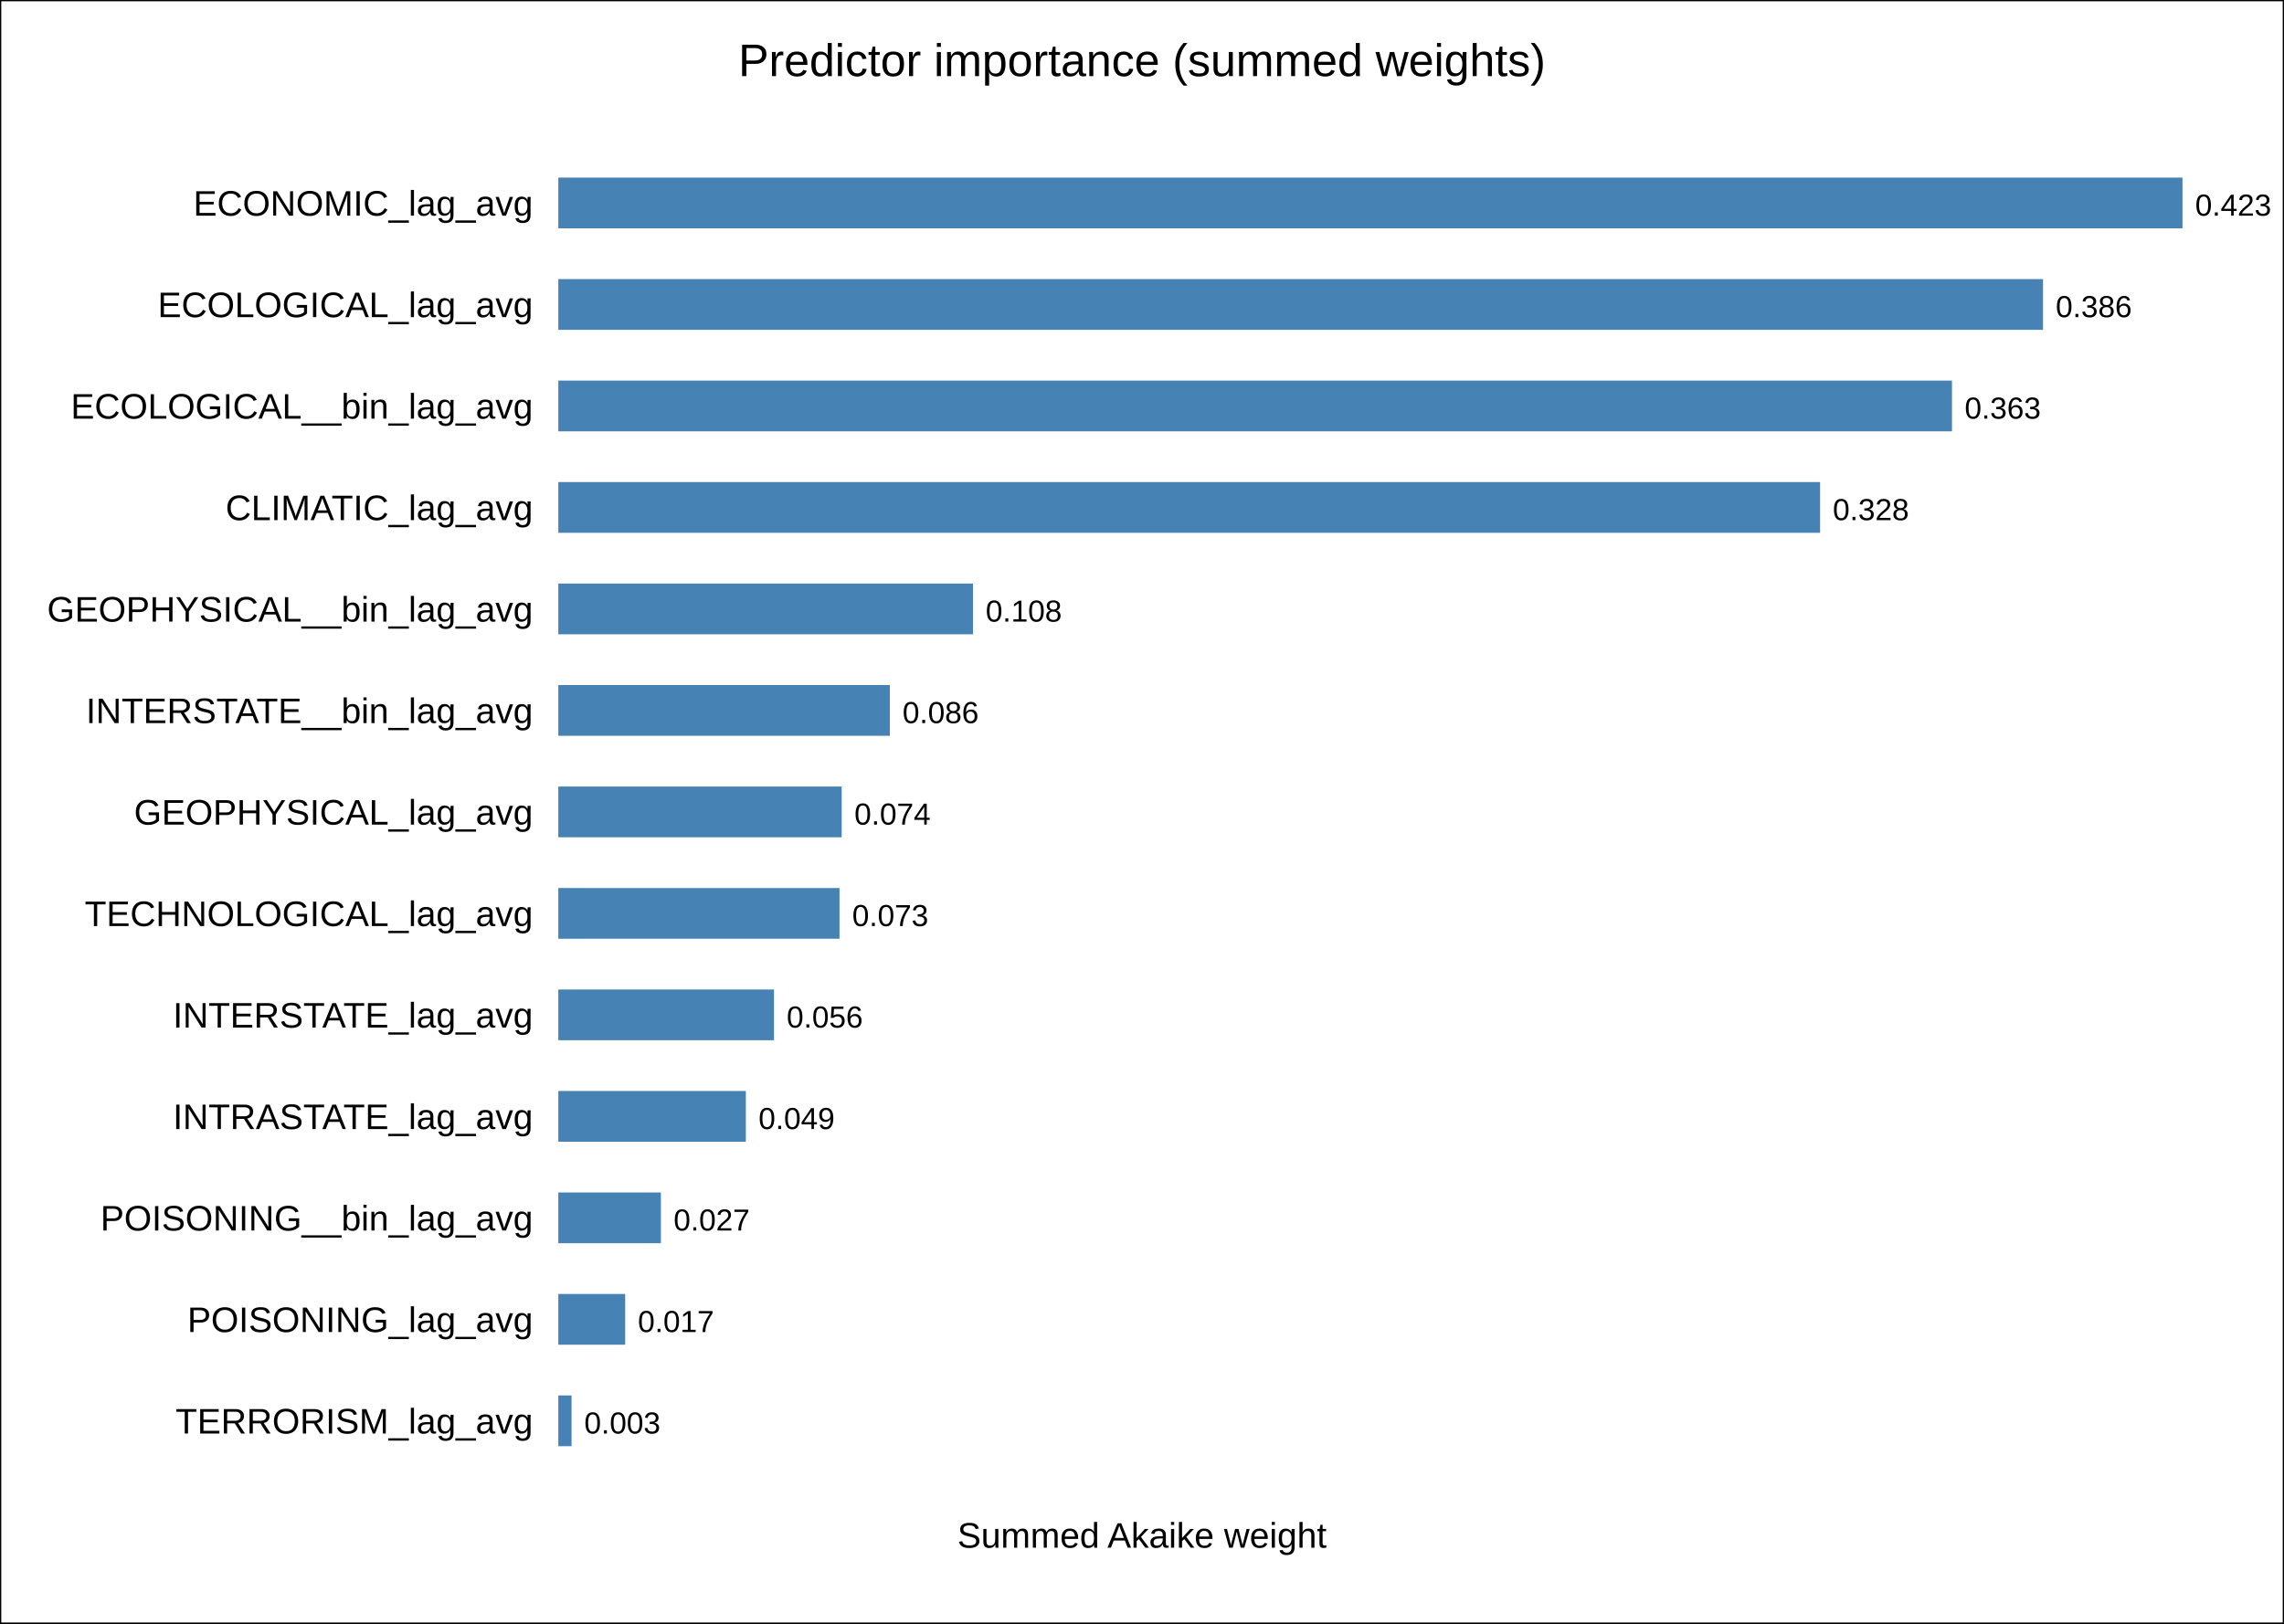
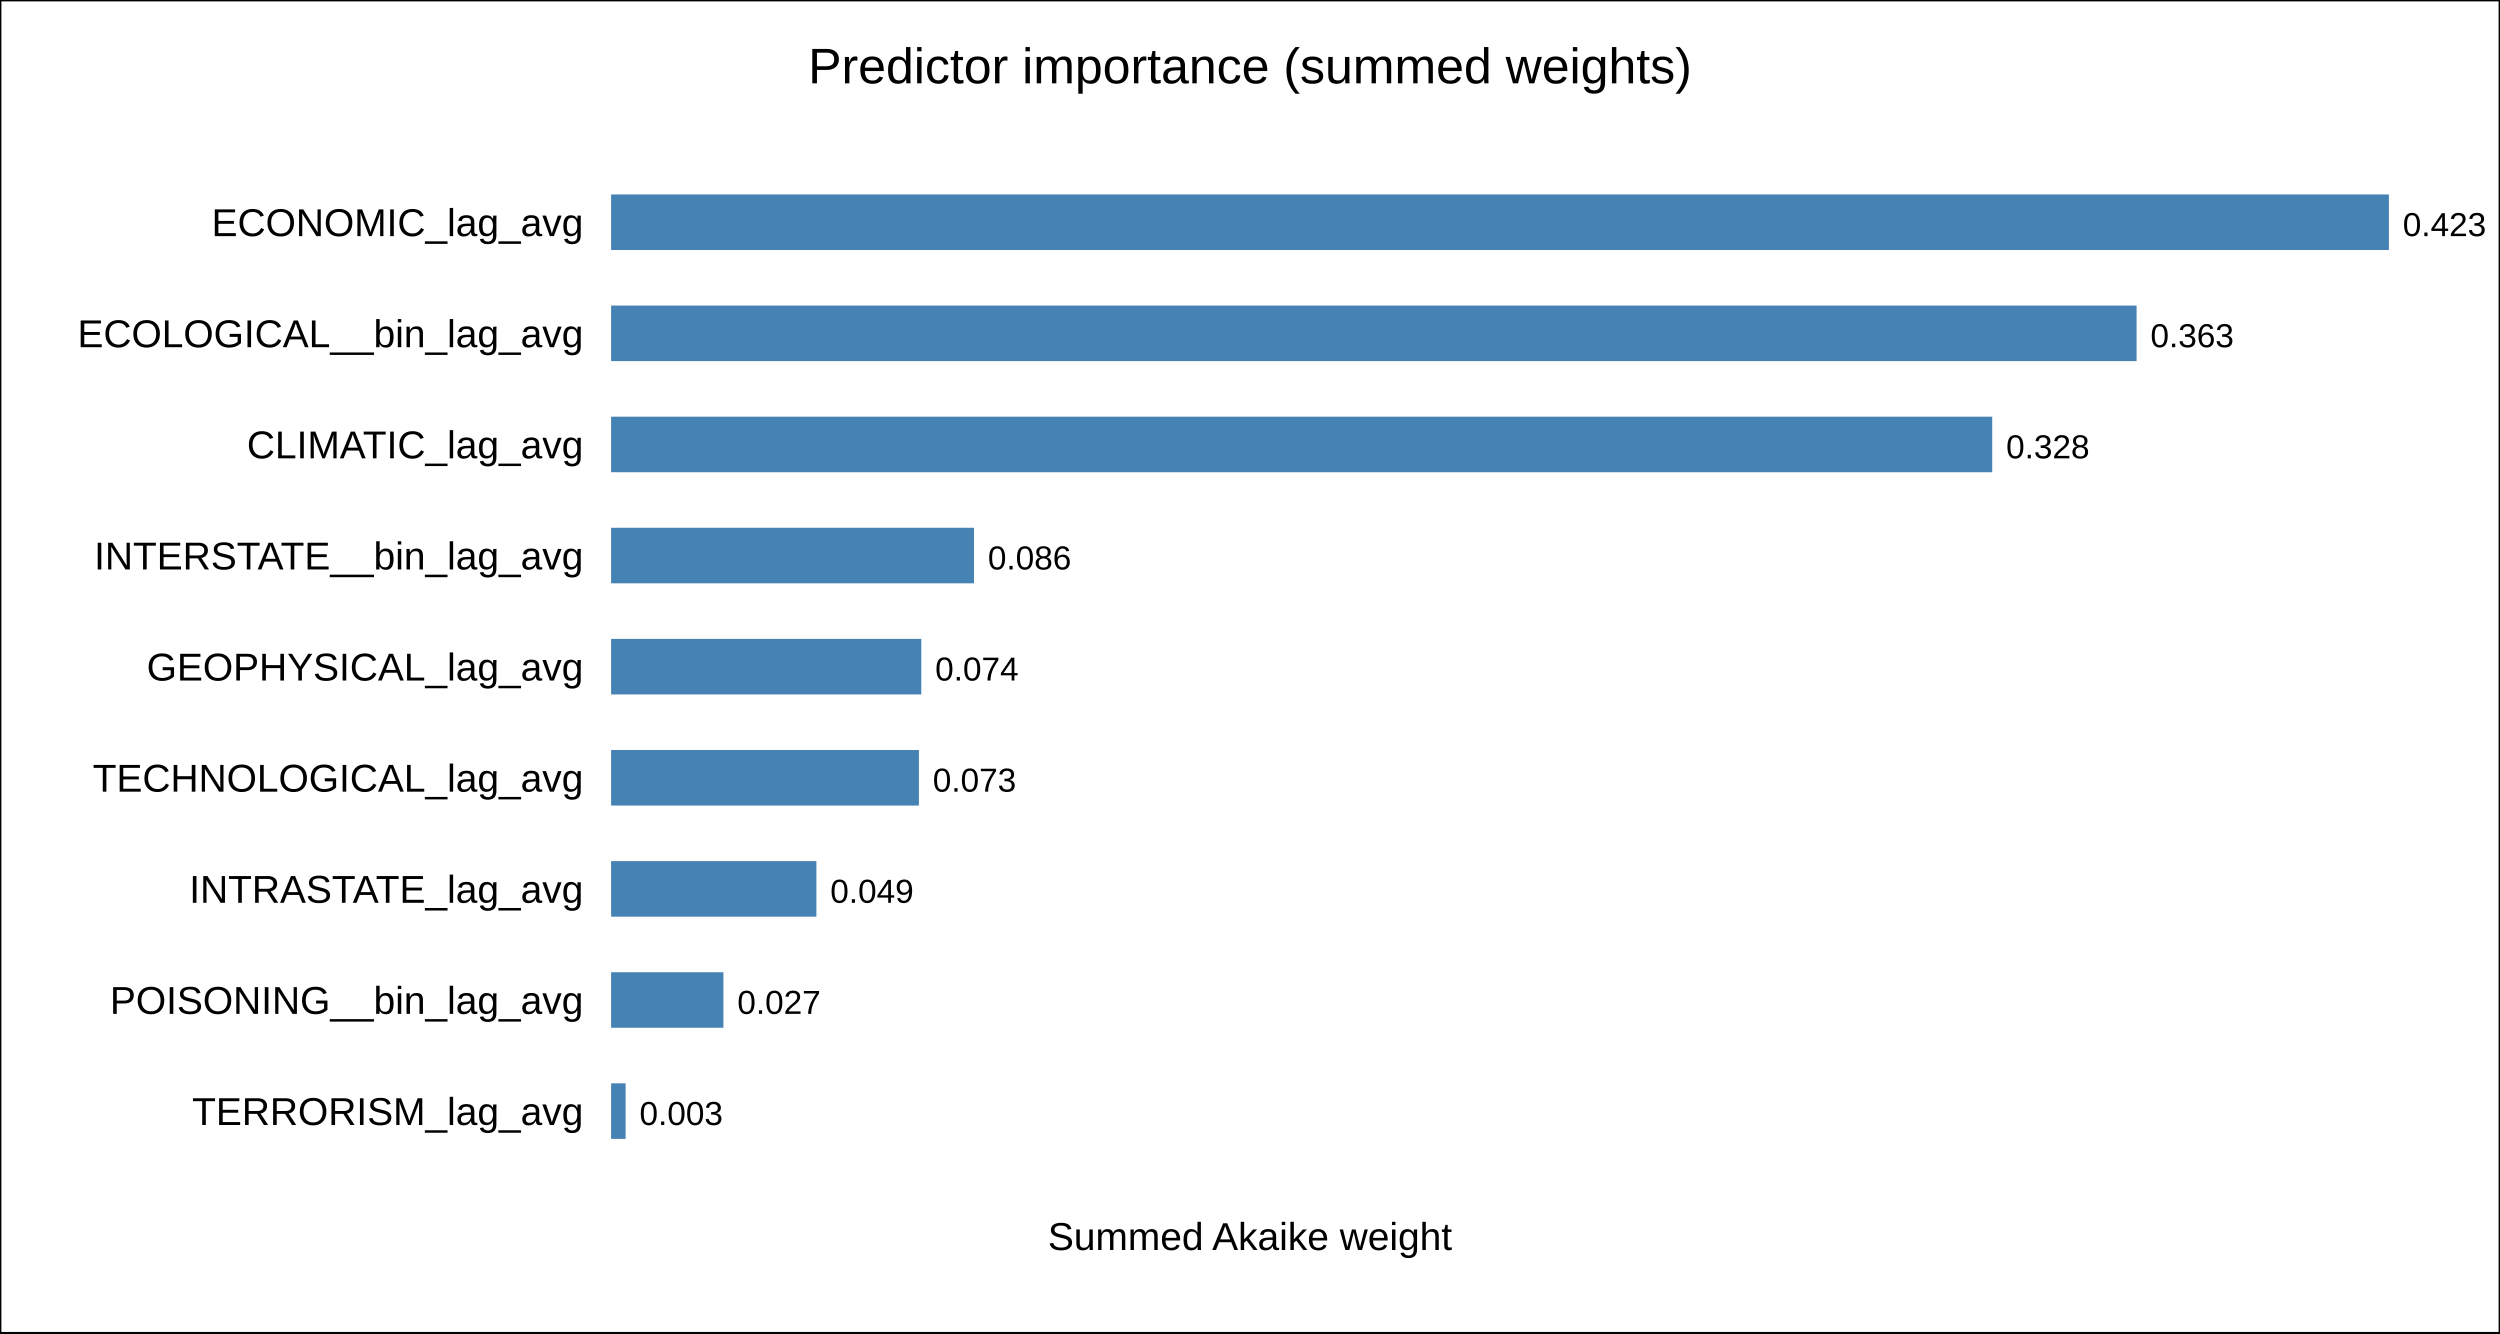
- <svg xmlns="http://www.w3.org/2000/svg" width="900" height="640">
+ <svg xmlns="http://www.w3.org/2000/svg" width="900" height="480">
  <style>
        text { font-family: Arial, sans-serif; }
    </style>
-   <rect x="0" y="0" width="900" height="640" fill="white" stroke="black" stroke-width="1" />
+   <rect x="0" y="0" width="900" height="480" fill="white" stroke="black" stroke-width="1" />
  <text x="450.0" y="30.0" text-anchor="middle" font-size="18">Predictor importance (summed weights)</text>
-   <text x="450.0" y="610.0" text-anchor="middle" font-size="14">Summed Akaike weight</text>
+   <text x="450.0" y="450.0" text-anchor="middle" font-size="14">Summed Akaike weight</text>
  <text x="210" y="85" text-anchor="end" font-size="14">ECONOMIC_lag_avg</text>
  <rect x="220" y="70" width="640.00" height="20" fill="#4682b4" />
  <text x="865.0" y="85" font-size="12">0.423</text>
-   <text x="210" y="125" text-anchor="end" font-size="14">ECOLOGICAL_lag_avg</text>
-   <rect x="220" y="110" width="585.05" height="20" fill="#4682b4" />
-   <text x="810.05" y="125" font-size="12">0.386</text>
-   <text x="210" y="165" text-anchor="end" font-size="14">ECOLOGICAL__bin_lag_avg</text>
-   <rect x="220" y="150" width="549.17" height="20" fill="#4682b4" />
-   <text x="774.169" y="165" font-size="12">0.363</text>
-   <text x="210" y="205" text-anchor="end" font-size="14">CLIMATIC_lag_avg</text>
-   <rect x="220" y="190" width="497.20" height="20" fill="#4682b4" />
-   <text x="722.204" y="205" font-size="12">0.328</text>
-   <text x="210" y="245" text-anchor="end" font-size="14">GEOPHYSICAL__bin_lag_avg</text>
-   <rect x="220" y="230" width="163.40" height="20" fill="#4682b4" />
-   <text x="388.397" y="245" font-size="12">0.108</text>
-   <text x="210" y="285" text-anchor="end" font-size="14">INTERSTATE__bin_lag_avg</text>
-   <rect x="220" y="270" width="130.64" height="20" fill="#4682b4" />
-   <text x="355.639" y="285" font-size="12">0.086</text>
-   <text x="210" y="325" text-anchor="end" font-size="14">GEOPHYSICAL_lag_avg</text>
-   <rect x="220" y="310" width="111.66" height="20" fill="#4682b4" />
-   <text x="336.663" y="325" font-size="12">0.074</text>
-   <text x="210" y="365" text-anchor="end" font-size="14">TECHNOLOGICAL_lag_avg</text>
-   <rect x="220" y="350" width="110.81" height="20" fill="#4682b4" />
-   <text x="335.81" y="365" font-size="12">0.073</text>
-   <text x="210" y="405" text-anchor="end" font-size="14">INTERSTATE_lag_avg</text>
-   <rect x="220" y="390" width="84.99" height="20" fill="#4682b4" />
-   <text x="309.99" y="405" font-size="12">0.056</text>
-   <text x="210" y="445" text-anchor="end" font-size="14">INTRASTATE_lag_avg</text>
-   <rect x="220" y="430" width="73.90" height="20" fill="#4682b4" />
-   <text x="298.898" y="445" font-size="12">0.049</text>
-   <text x="210" y="485" text-anchor="end" font-size="14">POISONING__bin_lag_avg</text>
-   <rect x="220" y="470" width="40.43" height="20" fill="#4682b4" />
-   <text x="265.433" y="485" font-size="12">0.027</text>
-   <text x="210" y="525" text-anchor="end" font-size="14">POISONING_lag_avg</text>
-   <rect x="220" y="510" width="26.35" height="20" fill="#4682b4" />
-   <text x="251.352" y="525" font-size="12">0.017</text>
-   <text x="210" y="565" text-anchor="end" font-size="14">TERRORISM_lag_avg</text>
-   <rect x="220" y="550" width="5.22" height="20" fill="#4682b4" />
-   <text x="230.221" y="565" font-size="12">0.003</text>
+   <text x="210" y="125" text-anchor="end" font-size="14">ECOLOGICAL__bin_lag_avg</text>
+   <rect x="220" y="110" width="549.17" height="20" fill="#4682b4" />
+   <text x="774.169" y="125" font-size="12">0.363</text>
+   <text x="210" y="165" text-anchor="end" font-size="14">CLIMATIC_lag_avg</text>
+   <rect x="220" y="150" width="497.20" height="20" fill="#4682b4" />
+   <text x="722.204" y="165" font-size="12">0.328</text>
+   <text x="210" y="205" text-anchor="end" font-size="14">INTERSTATE__bin_lag_avg</text>
+   <rect x="220" y="190" width="130.64" height="20" fill="#4682b4" />
+   <text x="355.639" y="205" font-size="12">0.086</text>
+   <text x="210" y="245" text-anchor="end" font-size="14">GEOPHYSICAL_lag_avg</text>
+   <rect x="220" y="230" width="111.66" height="20" fill="#4682b4" />
+   <text x="336.663" y="245" font-size="12">0.074</text>
+   <text x="210" y="285" text-anchor="end" font-size="14">TECHNOLOGICAL_lag_avg</text>
+   <rect x="220" y="270" width="110.81" height="20" fill="#4682b4" />
+   <text x="335.81" y="285" font-size="12">0.073</text>
+   <text x="210" y="325" text-anchor="end" font-size="14">INTRASTATE_lag_avg</text>
+   <rect x="220" y="310" width="73.90" height="20" fill="#4682b4" />
+   <text x="298.898" y="325" font-size="12">0.049</text>
+   <text x="210" y="365" text-anchor="end" font-size="14">POISONING__bin_lag_avg</text>
+   <rect x="220" y="350" width="40.43" height="20" fill="#4682b4" />
+   <text x="265.433" y="365" font-size="12">0.027</text>
+   <text x="210" y="405" text-anchor="end" font-size="14">TERRORISM_lag_avg</text>
+   <rect x="220" y="390" width="5.22" height="20" fill="#4682b4" />
+   <text x="230.221" y="405" font-size="12">0.003</text>
</svg>
